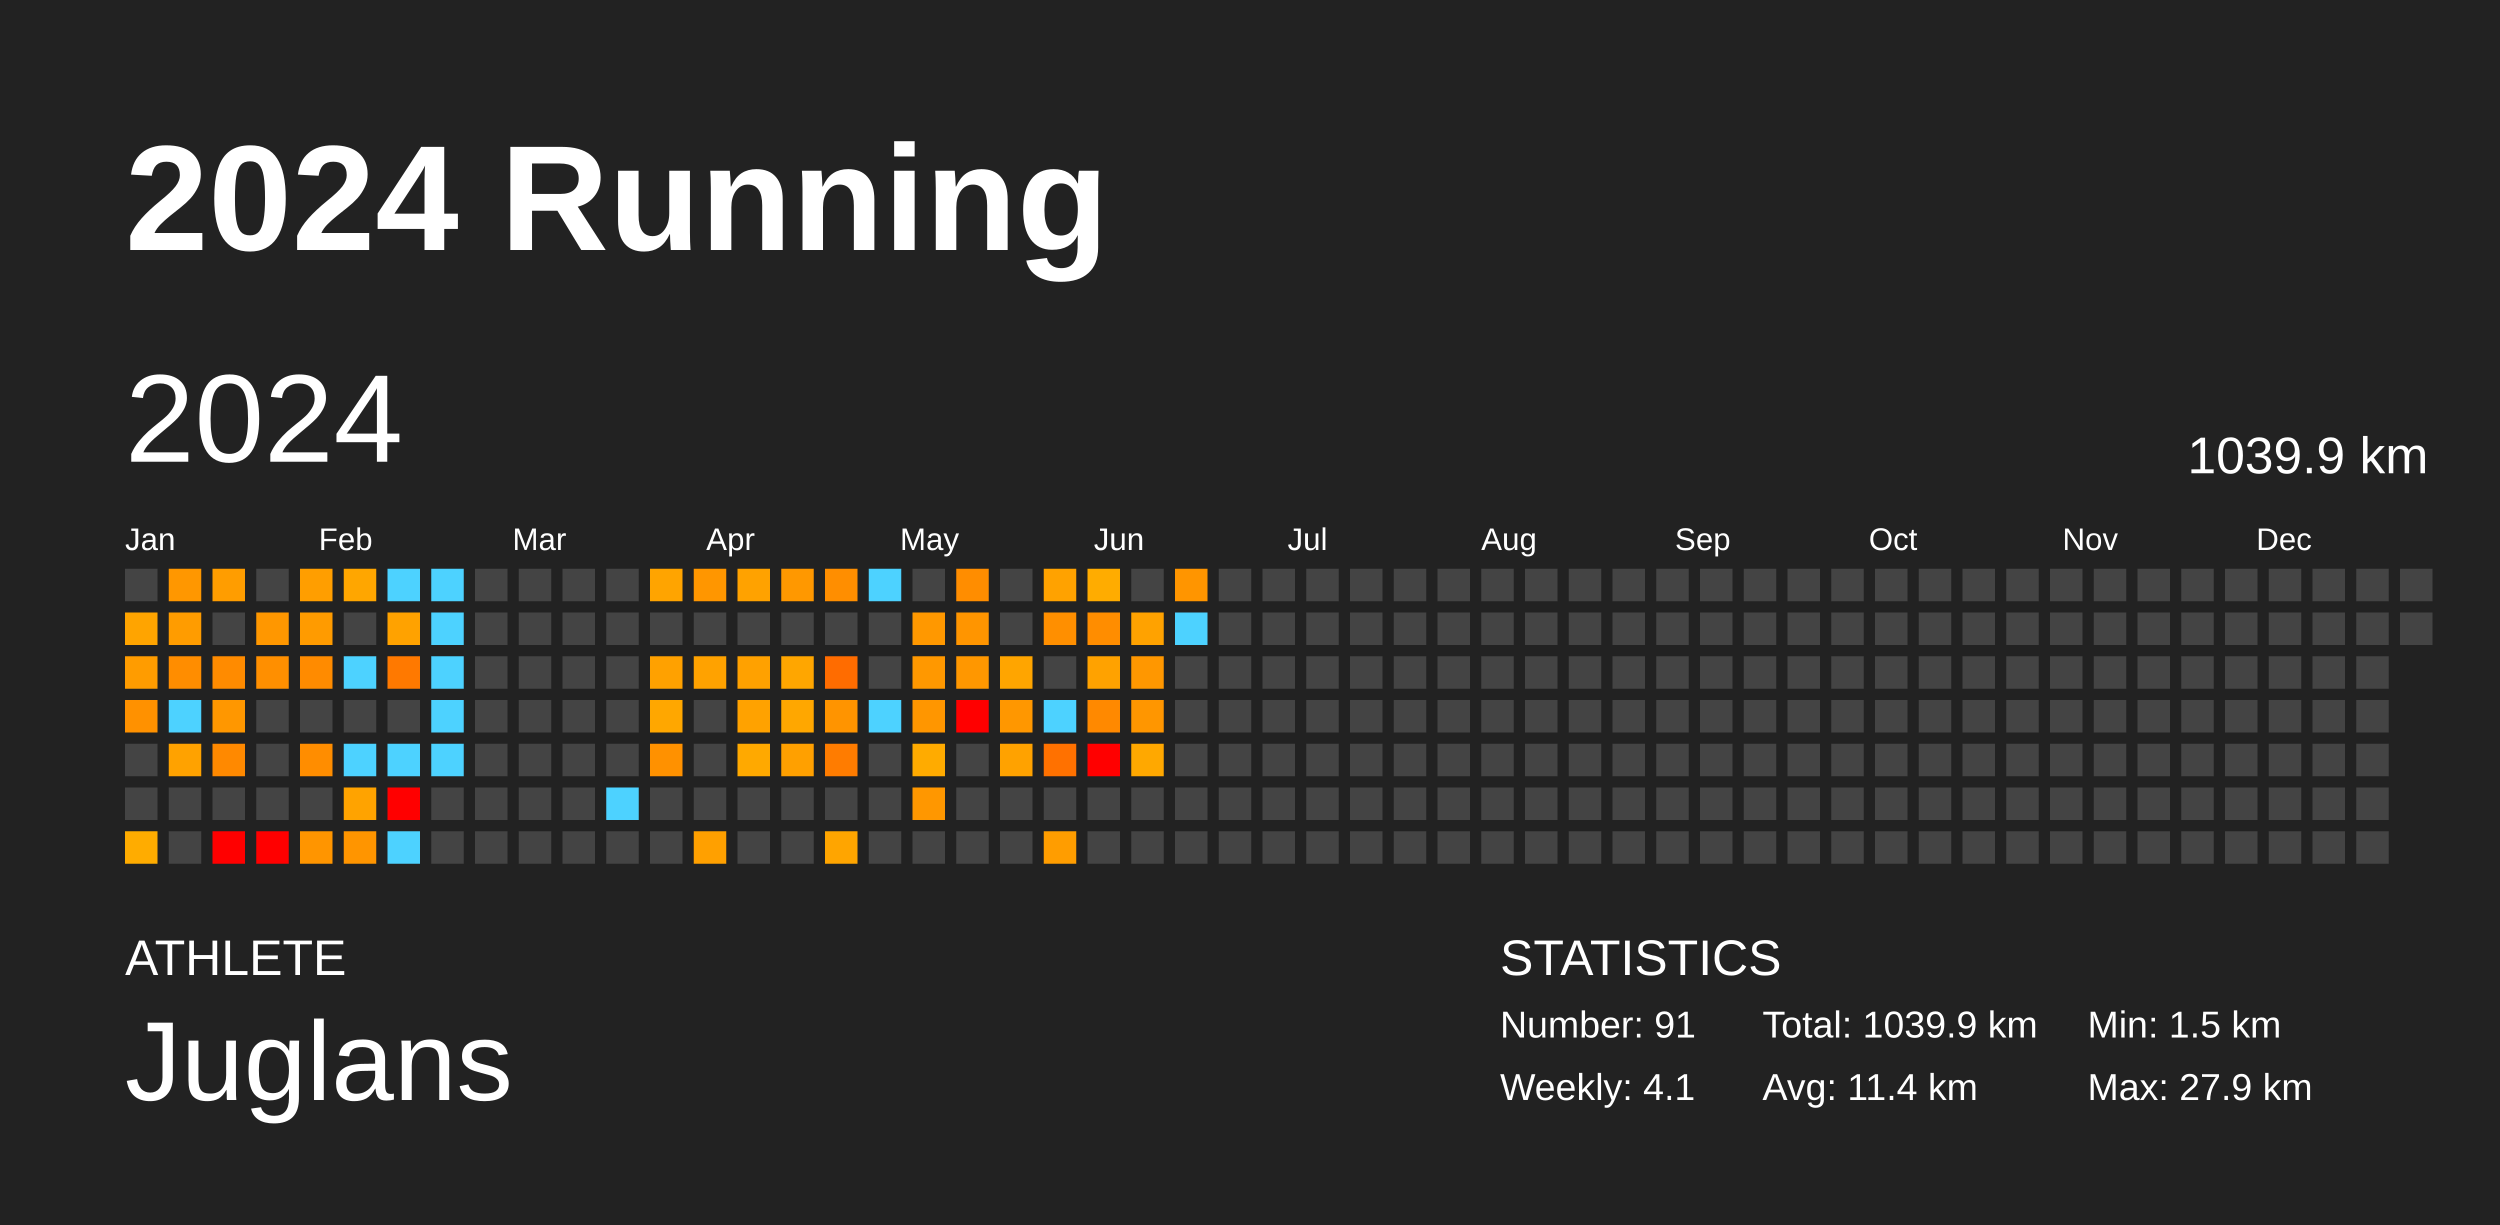
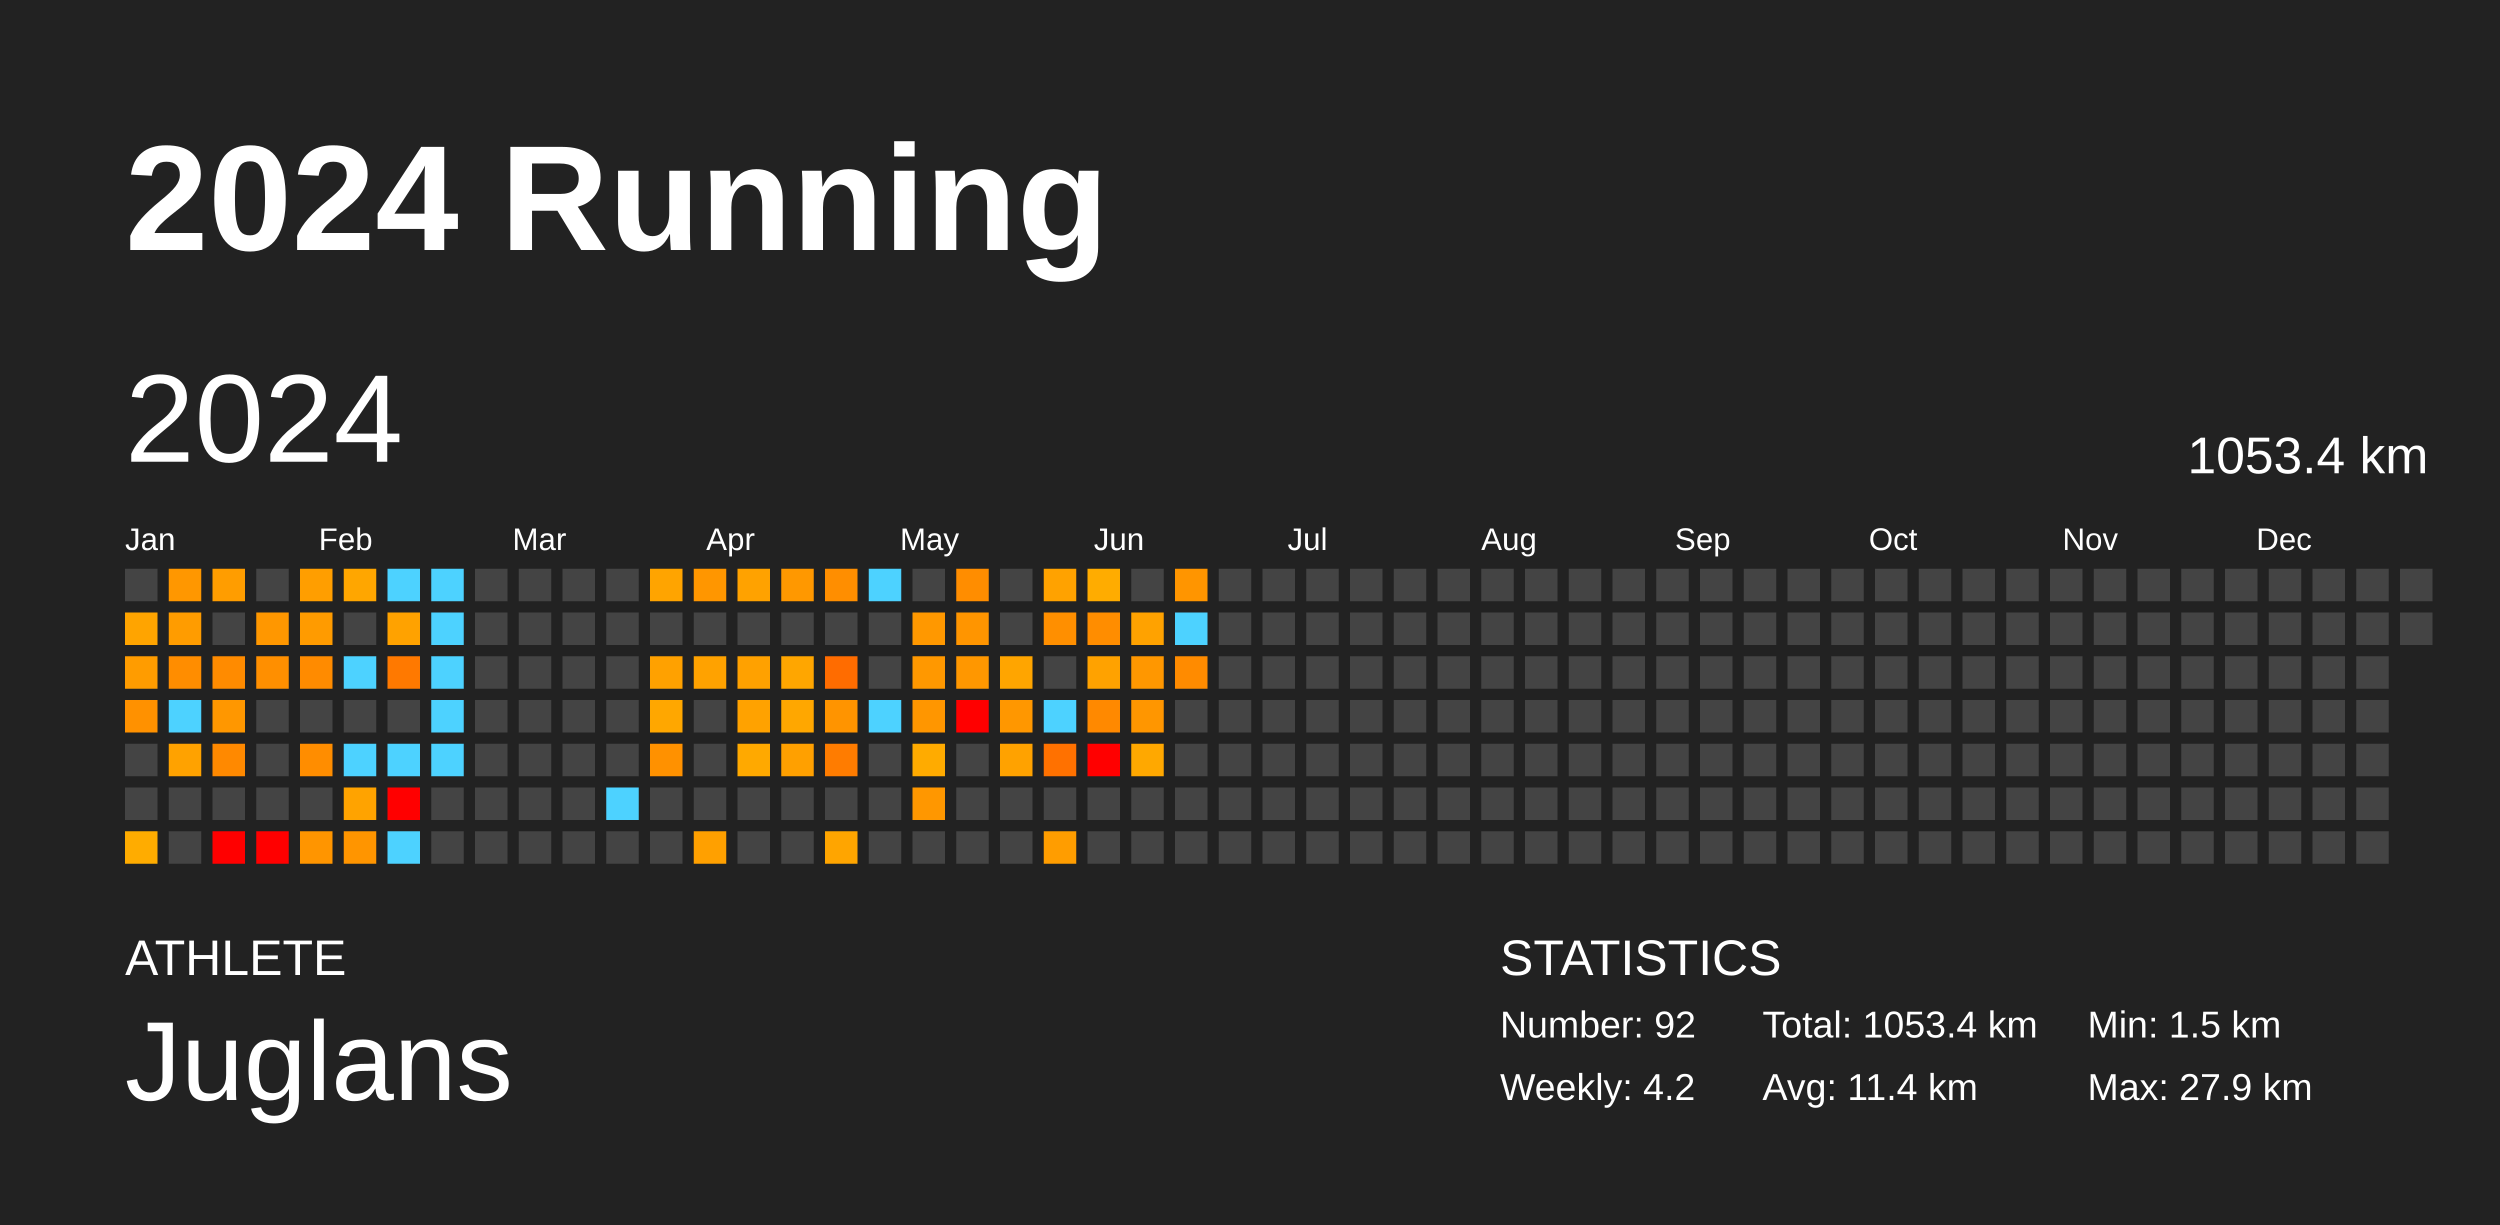
<svg xmlns="http://www.w3.org/2000/svg" baseProfile="full" height="98mm" version="1.1" viewBox="0,0,200,98" width="200mm">
  <defs />
  <rect fill="#222222" height="98" width="200" x="0" y="0" />
  <text fill="#FFFFFF" style="font-size:12px; font-family:Arial; font-weight:bold;" x="10" y="20">2024 Running</text>
  <text fill="#FFFFFF" style="font-size:4px; font-family:Arial" x="10" y="78">ATHLETE</text>
  <text fill="#FFFFFF" style="font-size:9px; font-family:Arial" x="10" y="88">Juglans</text>
  <text fill="#FFFFFF" style="font-size:4px; font-family:Arial" x="120" y="78">STATISTICS</text>
-   <text fill="#FFFFFF" style="font-size:3px; font-family:Arial" x="120" y="83">Number: 91</text>
-   <text fill="#FFFFFF" style="font-size:3px; font-family:Arial" x="120" y="88">Weekly: 4.1</text>
-   <text fill="#FFFFFF" style="font-size:3px; font-family:Arial" x="141" y="83">Total: 1039.9 km</text>
+   <text fill="#FFFFFF" style="font-size:3px; font-family:Arial" x="120" y="83">Number: 92</text>
+   <text fill="#FFFFFF" style="font-size:3px; font-family:Arial" x="120" y="88">Weekly: 4.2</text>
+   <text fill="#FFFFFF" style="font-size:3px; font-family:Arial" x="141" y="83">Total: 1053.4 km</text>
  <text fill="#FFFFFF" style="font-size:3px; font-family:Arial" x="141" y="88">Avg: 11.4 km</text>
  <text fill="#FFFFFF" style="font-size:3px; font-family:Arial" x="167" y="83">Min: 1.5 km</text>
  <text fill="#FFFFFF" style="font-size:3px; font-family:Arial" x="167" y="88">Max: 27.9 km</text>
  <text dominant-baseline="hanging" fill="#FFFFFF" style="font-size:10.0px; font-family:Arial;" x="10" y="30">2024</text>
-   <text dominant-baseline="hanging" fill="#FFFFFF" style="font-size:4.125px; font-family:Arial;" x="175" y="35">1039.9 km</text>
+   <text dominant-baseline="hanging" fill="#FFFFFF" style="font-size:4.125px; font-family:Arial;" x="175" y="35">1053.4 km</text>
  <text fill="#FFFFFF" style="font-size:2.5px; font-family:Arial" x="10.0" y="44">Jan</text>
  <text fill="#FFFFFF" style="font-size:2.5px; font-family:Arial" x="25.5" y="44">Feb</text>
  <text fill="#FFFFFF" style="font-size:2.5px; font-family:Arial" x="41.0" y="44">Mar</text>
  <text fill="#FFFFFF" style="font-size:2.5px; font-family:Arial" x="56.5" y="44">Apr</text>
  <text fill="#FFFFFF" style="font-size:2.5px; font-family:Arial" x="72.0" y="44">May</text>
  <text fill="#FFFFFF" style="font-size:2.5px; font-family:Arial" x="87.5" y="44">Jun</text>
  <text fill="#FFFFFF" style="font-size:2.5px; font-family:Arial" x="103.0" y="44">Jul</text>
  <text fill="#FFFFFF" style="font-size:2.5px; font-family:Arial" x="118.5" y="44">Aug</text>
  <text fill="#FFFFFF" style="font-size:2.5px; font-family:Arial" x="134.0" y="44">Sep</text>
  <text fill="#FFFFFF" style="font-size:2.5px; font-family:Arial" x="149.5" y="44">Oct</text>
  <text fill="#FFFFFF" style="font-size:2.5px; font-family:Arial" x="165.0" y="44">Nov</text>
  <text fill="#FFFFFF" style="font-size:2.5px; font-family:Arial" x="180.5" y="44">Dec</text>
  <rect fill="#444444" height="2.6" width="2.6" x="10.0" y="45.5" />
  <rect fill="#ffa400" height="2.6" width="2.6" x="10.0" y="49.0" />
  <rect fill="#ff9c00" height="2.6" width="2.6" x="10.0" y="52.5" />
  <rect fill="#ff9100" height="2.6" width="2.6" x="10.0" y="56.0" />
  <rect fill="#444444" height="2.6" width="2.6" x="10.0" y="59.5" />
  <rect fill="#444444" height="2.6" width="2.6" x="10.0" y="63.0" />
  <rect fill="#ffac00" height="2.6" width="2.6" x="10.0" y="66.5" />
  <rect fill="#ff9700" height="2.6" width="2.6" x="13.5" y="45.5" />
  <rect fill="#ff9c00" height="2.6" width="2.6" x="13.5" y="49.0" />
  <rect fill="#ff8d00" height="2.6" width="2.6" x="13.5" y="52.5" />
  <rect fill="#4dd2ff" height="2.6" width="2.6" x="13.5" y="56.0" />
  <rect fill="#ffa200" height="2.6" width="2.6" x="13.5" y="59.5" />
  <rect fill="#444444" height="2.6" width="2.6" x="13.5" y="63.0" />
  <rect fill="#444444" height="2.6" width="2.6" x="13.5" y="66.5" />
  <rect fill="#ff9d00" height="2.6" width="2.6" x="17.0" y="45.5" />
  <rect fill="#444444" height="2.6" width="2.6" x="17.0" y="49.0" />
  <rect fill="#ff8b00" height="2.6" width="2.6" x="17.0" y="52.5" />
  <rect fill="#ff9700" height="2.6" width="2.6" x="17.0" y="56.0" />
  <rect fill="#ff8900" height="2.6" width="2.6" x="17.0" y="59.5" />
  <rect fill="#444444" height="2.6" width="2.6" x="17.0" y="63.0" />
  <rect fill="red" height="2.6" width="2.6" x="17.0" y="66.5" />
  <rect fill="#444444" height="2.6" width="2.6" x="20.5" y="45.5" />
  <rect fill="#ff9700" height="2.6" width="2.6" x="20.5" y="49.0" />
  <rect fill="#ff8f00" height="2.6" width="2.6" x="20.5" y="52.5" />
  <rect fill="#444444" height="2.6" width="2.6" x="20.5" y="56.0" />
  <rect fill="#444444" height="2.6" width="2.6" x="20.5" y="59.5" />
  <rect fill="#444444" height="2.6" width="2.6" x="20.5" y="63.0" />
  <rect fill="red" height="2.6" width="2.6" x="20.5" y="66.5" />
  <rect fill="#ff9e00" height="2.6" width="2.6" x="24.0" y="45.5" />
  <rect fill="#ff9b00" height="2.6" width="2.6" x="24.0" y="49.0" />
  <rect fill="#ff8b00" height="2.6" width="2.6" x="24.0" y="52.5" />
  <rect fill="#444444" height="2.6" width="2.6" x="24.0" y="56.0" />
  <rect fill="#ff8d00" height="2.6" width="2.6" x="24.0" y="59.5" />
  <rect fill="#444444" height="2.6" width="2.6" x="24.0" y="63.0" />
  <rect fill="#ff9500" height="2.6" width="2.6" x="24.0" y="66.5" />
  <rect fill="#ffa600" height="2.6" width="2.6" x="27.5" y="45.5" />
  <rect fill="#444444" height="2.6" width="2.6" x="27.5" y="49.0" />
  <rect fill="#4dd2ff" height="2.6" width="2.6" x="27.5" y="52.5" />
  <rect fill="#444444" height="2.6" width="2.6" x="27.5" y="56.0" />
  <rect fill="#4dd2ff" height="2.6" width="2.6" x="27.5" y="59.5" />
  <rect fill="#ffa300" height="2.6" width="2.6" x="27.5" y="63.0" />
  <rect fill="#ff9500" height="2.6" width="2.6" x="27.5" y="66.5" />
  <rect fill="#4dd2ff" height="2.6" width="2.6" x="31.0" y="45.5" />
  <rect fill="#ffa200" height="2.6" width="2.6" x="31.0" y="49.0" />
  <rect fill="#ff7900" height="2.6" width="2.6" x="31.0" y="52.5" />
  <rect fill="#444444" height="2.6" width="2.6" x="31.0" y="56.0" />
  <rect fill="#4dd2ff" height="2.6" width="2.6" x="31.0" y="59.5" />
  <rect fill="red" height="2.6" width="2.6" x="31.0" y="63.0" />
  <rect fill="#4dd2ff" height="2.6" width="2.6" x="31.0" y="66.5" />
  <rect fill="#4dd2ff" height="2.6" width="2.6" x="34.5" y="45.5" />
  <rect fill="#4dd2ff" height="2.6" width="2.6" x="34.5" y="49.0" />
  <rect fill="#4dd2ff" height="2.6" width="2.6" x="34.5" y="52.5" />
  <rect fill="#4dd2ff" height="2.6" width="2.6" x="34.5" y="56.0" />
  <rect fill="#4dd2ff" height="2.6" width="2.6" x="34.5" y="59.5" />
  <rect fill="#444444" height="2.6" width="2.6" x="34.5" y="63.0" />
  <rect fill="#444444" height="2.6" width="2.6" x="34.5" y="66.5" />
  <rect fill="#444444" height="2.6" width="2.6" x="38.0" y="45.5" />
  <rect fill="#444444" height="2.6" width="2.6" x="38.0" y="49.0" />
  <rect fill="#444444" height="2.6" width="2.6" x="38.0" y="52.5" />
  <rect fill="#444444" height="2.6" width="2.6" x="38.0" y="56.0" />
  <rect fill="#444444" height="2.6" width="2.6" x="38.0" y="59.5" />
  <rect fill="#444444" height="2.6" width="2.6" x="38.0" y="63.0" />
  <rect fill="#444444" height="2.6" width="2.6" x="38.0" y="66.5" />
  <rect fill="#444444" height="2.6" width="2.6" x="41.5" y="45.5" />
  <rect fill="#444444" height="2.6" width="2.6" x="41.5" y="49.0" />
  <rect fill="#444444" height="2.6" width="2.6" x="41.5" y="52.5" />
  <rect fill="#444444" height="2.6" width="2.6" x="41.5" y="56.0" />
  <rect fill="#444444" height="2.6" width="2.6" x="41.5" y="59.5" />
  <rect fill="#444444" height="2.6" width="2.6" x="41.5" y="63.0" />
  <rect fill="#444444" height="2.6" width="2.6" x="41.5" y="66.5" />
  <rect fill="#444444" height="2.6" width="2.6" x="45.0" y="45.5" />
  <rect fill="#444444" height="2.6" width="2.6" x="45.0" y="49.0" />
  <rect fill="#444444" height="2.6" width="2.6" x="45.0" y="52.5" />
  <rect fill="#444444" height="2.6" width="2.6" x="45.0" y="56.0" />
  <rect fill="#444444" height="2.6" width="2.6" x="45.0" y="59.5" />
  <rect fill="#444444" height="2.6" width="2.6" x="45.0" y="63.0" />
  <rect fill="#444444" height="2.6" width="2.6" x="45.0" y="66.5" />
  <rect fill="#444444" height="2.6" width="2.6" x="48.5" y="45.5" />
  <rect fill="#444444" height="2.6" width="2.6" x="48.5" y="49.0" />
  <rect fill="#444444" height="2.6" width="2.6" x="48.5" y="52.5" />
  <rect fill="#444444" height="2.6" width="2.6" x="48.5" y="56.0" />
  <rect fill="#444444" height="2.6" width="2.6" x="48.5" y="59.5" />
  <rect fill="#4dd2ff" height="2.6" width="2.6" x="48.5" y="63.0" />
  <rect fill="#444444" height="2.6" width="2.6" x="48.5" y="66.5" />
  <rect fill="#ffa400" height="2.6" width="2.6" x="52.0" y="45.5" />
  <rect fill="#444444" height="2.6" width="2.6" x="52.0" y="49.0" />
  <rect fill="#ffa100" height="2.6" width="2.6" x="52.0" y="52.5" />
  <rect fill="#ffa700" height="2.6" width="2.6" x="52.0" y="56.0" />
  <rect fill="#ff9100" height="2.6" width="2.6" x="52.0" y="59.5" />
  <rect fill="#444444" height="2.6" width="2.6" x="52.0" y="63.0" />
  <rect fill="#444444" height="2.6" width="2.6" x="52.0" y="66.5" />
  <rect fill="#ff9600" height="2.6" width="2.6" x="55.5" y="45.5" />
  <rect fill="#444444" height="2.6" width="2.6" x="55.5" y="49.0" />
  <rect fill="#ffa200" height="2.6" width="2.6" x="55.5" y="52.5" />
  <rect fill="#444444" height="2.6" width="2.6" x="55.5" y="56.0" />
  <rect fill="#444444" height="2.6" width="2.6" x="55.5" y="59.5" />
  <rect fill="#444444" height="2.6" width="2.6" x="55.5" y="63.0" />
  <rect fill="#ffa000" height="2.6" width="2.6" x="55.5" y="66.5" />
  <rect fill="#ffa200" height="2.6" width="2.6" x="59.0" y="45.5" />
  <rect fill="#444444" height="2.6" width="2.6" x="59.0" y="49.0" />
  <rect fill="#ffa100" height="2.6" width="2.6" x="59.0" y="52.5" />
  <rect fill="#ffa200" height="2.6" width="2.6" x="59.0" y="56.0" />
  <rect fill="#ffa900" height="2.6" width="2.6" x="59.0" y="59.5" />
  <rect fill="#444444" height="2.6" width="2.6" x="59.0" y="63.0" />
  <rect fill="#444444" height="2.6" width="2.6" x="59.0" y="66.5" />
  <rect fill="#ff9800" height="2.6" width="2.6" x="62.5" y="45.5" />
  <rect fill="#444444" height="2.6" width="2.6" x="62.5" y="49.0" />
  <rect fill="#ffa600" height="2.6" width="2.6" x="62.5" y="52.5" />
  <rect fill="#ffa700" height="2.6" width="2.6" x="62.5" y="56.0" />
  <rect fill="#ffa000" height="2.6" width="2.6" x="62.5" y="59.5" />
  <rect fill="#444444" height="2.6" width="2.6" x="62.5" y="63.0" />
  <rect fill="#444444" height="2.6" width="2.6" x="62.5" y="66.5" />
  <rect fill="#ff8e00" height="2.6" width="2.6" x="66.0" y="45.5" />
  <rect fill="#444444" height="2.6" width="2.6" x="66.0" y="49.0" />
  <rect fill="#ff6c00" height="2.6" width="2.6" x="66.0" y="52.5" />
  <rect fill="#ff9400" height="2.6" width="2.6" x="66.0" y="56.0" />
  <rect fill="#ff7c00" height="2.6" width="2.6" x="66.0" y="59.5" />
  <rect fill="#444444" height="2.6" width="2.6" x="66.0" y="63.0" />
  <rect fill="#ffa500" height="2.6" width="2.6" x="66.0" y="66.5" />
  <rect fill="#4dd2ff" height="2.6" width="2.6" x="69.5" y="45.5" />
  <rect fill="#444444" height="2.6" width="2.6" x="69.5" y="49.0" />
  <rect fill="#444444" height="2.6" width="2.6" x="69.5" y="52.5" />
  <rect fill="#4dd2ff" height="2.6" width="2.6" x="69.5" y="56.0" />
  <rect fill="#444444" height="2.6" width="2.6" x="69.5" y="59.5" />
  <rect fill="#444444" height="2.6" width="2.6" x="69.5" y="63.0" />
  <rect fill="#444444" height="2.6" width="2.6" x="69.5" y="66.5" />
  <rect fill="#444444" height="2.6" width="2.6" x="73.0" y="45.5" />
  <rect fill="#ff9800" height="2.6" width="2.6" x="73.0" y="49.0" />
  <rect fill="#ff9800" height="2.6" width="2.6" x="73.0" y="52.5" />
  <rect fill="#ff9600" height="2.6" width="2.6" x="73.0" y="56.0" />
  <rect fill="#ffab00" height="2.6" width="2.6" x="73.0" y="59.5" />
  <rect fill="#ff9700" height="2.6" width="2.6" x="73.0" y="63.0" />
  <rect fill="#444444" height="2.6" width="2.6" x="73.0" y="66.5" />
  <rect fill="#ff8d00" height="2.6" width="2.6" x="76.5" y="45.5" />
  <rect fill="#ff9500" height="2.6" width="2.6" x="76.5" y="49.0" />
  <rect fill="#ff9700" height="2.6" width="2.6" x="76.5" y="52.5" />
  <rect fill="red" height="2.6" width="2.6" x="76.5" y="56.0" />
  <rect fill="#444444" height="2.6" width="2.6" x="76.5" y="59.5" />
  <rect fill="#444444" height="2.6" width="2.6" x="76.5" y="63.0" />
  <rect fill="#444444" height="2.6" width="2.6" x="76.5" y="66.5" />
  <rect fill="#444444" height="2.6" width="2.6" x="80.0" y="45.5" />
  <rect fill="#444444" height="2.6" width="2.6" x="80.0" y="49.0" />
  <rect fill="#ffa500" height="2.6" width="2.6" x="80.0" y="52.5" />
  <rect fill="#ff9700" height="2.6" width="2.6" x="80.0" y="56.0" />
  <rect fill="#ffa200" height="2.6" width="2.6" x="80.0" y="59.5" />
  <rect fill="#444444" height="2.6" width="2.6" x="80.0" y="63.0" />
  <rect fill="#444444" height="2.6" width="2.6" x="80.0" y="66.5" />
  <rect fill="#ffa200" height="2.6" width="2.6" x="83.5" y="45.5" />
  <rect fill="#ff8f00" height="2.6" width="2.6" x="83.5" y="49.0" />
  <rect fill="#444444" height="2.6" width="2.6" x="83.5" y="52.5" />
  <rect fill="#4dd2ff" height="2.6" width="2.6" x="83.5" y="56.0" />
  <rect fill="#ff7100" height="2.6" width="2.6" x="83.5" y="59.5" />
  <rect fill="#444444" height="2.6" width="2.6" x="83.5" y="63.0" />
  <rect fill="#ff9d00" height="2.6" width="2.6" x="83.5" y="66.5" />
  <rect fill="#ffac00" height="2.6" width="2.6" x="87.0" y="45.5" />
  <rect fill="#ff8d00" height="2.6" width="2.6" x="87.0" y="49.0" />
  <rect fill="#ffa200" height="2.6" width="2.6" x="87.0" y="52.5" />
  <rect fill="#ff8900" height="2.6" width="2.6" x="87.0" y="56.0" />
  <rect fill="red" height="2.6" width="2.6" x="87.0" y="59.5" />
  <rect fill="#444444" height="2.6" width="2.6" x="87.0" y="63.0" />
  <rect fill="#444444" height="2.6" width="2.6" x="87.0" y="66.5" />
  <rect fill="#444444" height="2.6" width="2.6" x="90.5" y="45.5" />
  <rect fill="#ffa200" height="2.6" width="2.6" x="90.5" y="49.0" />
  <rect fill="#ff9700" height="2.6" width="2.6" x="90.5" y="52.5" />
  <rect fill="#ff9600" height="2.6" width="2.6" x="90.5" y="56.0" />
  <rect fill="#ffa800" height="2.6" width="2.6" x="90.5" y="59.5" />
  <rect fill="#444444" height="2.6" width="2.6" x="90.5" y="63.0" />
  <rect fill="#444444" height="2.6" width="2.6" x="90.5" y="66.5" />
  <rect fill="#ff9500" height="2.6" width="2.6" x="94.0" y="45.5" />
  <rect fill="#4dd2ff" height="2.6" width="2.6" x="94.0" y="49.0" />
-   <rect fill="#444444" height="2.6" width="2.6" x="94.0" y="52.5" />
+   <rect fill="#ff8b00" height="2.6" width="2.6" x="94.0" y="52.5" />
  <rect fill="#444444" height="2.6" width="2.6" x="94.0" y="56.0" />
  <rect fill="#444444" height="2.6" width="2.6" x="94.0" y="59.5" />
  <rect fill="#444444" height="2.6" width="2.6" x="94.0" y="63.0" />
  <rect fill="#444444" height="2.6" width="2.6" x="94.0" y="66.5" />
  <rect fill="#444444" height="2.6" width="2.6" x="97.5" y="45.5" />
  <rect fill="#444444" height="2.6" width="2.6" x="97.5" y="49.0" />
  <rect fill="#444444" height="2.6" width="2.6" x="97.5" y="52.5" />
  <rect fill="#444444" height="2.6" width="2.6" x="97.5" y="56.0" />
  <rect fill="#444444" height="2.6" width="2.6" x="97.5" y="59.5" />
  <rect fill="#444444" height="2.6" width="2.6" x="97.5" y="63.0" />
  <rect fill="#444444" height="2.6" width="2.6" x="97.5" y="66.5" />
  <rect fill="#444444" height="2.6" width="2.6" x="101.0" y="45.5" />
  <rect fill="#444444" height="2.6" width="2.6" x="101.0" y="49.0" />
  <rect fill="#444444" height="2.6" width="2.6" x="101.0" y="52.5" />
  <rect fill="#444444" height="2.6" width="2.6" x="101.0" y="56.0" />
  <rect fill="#444444" height="2.6" width="2.6" x="101.0" y="59.5" />
  <rect fill="#444444" height="2.6" width="2.6" x="101.0" y="63.0" />
  <rect fill="#444444" height="2.6" width="2.6" x="101.0" y="66.5" />
  <rect fill="#444444" height="2.6" width="2.6" x="104.5" y="45.5" />
  <rect fill="#444444" height="2.6" width="2.6" x="104.5" y="49.0" />
  <rect fill="#444444" height="2.6" width="2.6" x="104.5" y="52.5" />
  <rect fill="#444444" height="2.6" width="2.6" x="104.5" y="56.0" />
  <rect fill="#444444" height="2.6" width="2.6" x="104.5" y="59.5" />
  <rect fill="#444444" height="2.6" width="2.6" x="104.5" y="63.0" />
  <rect fill="#444444" height="2.6" width="2.6" x="104.5" y="66.5" />
  <rect fill="#444444" height="2.6" width="2.6" x="108.0" y="45.5" />
  <rect fill="#444444" height="2.6" width="2.6" x="108.0" y="49.0" />
  <rect fill="#444444" height="2.6" width="2.6" x="108.0" y="52.5" />
  <rect fill="#444444" height="2.6" width="2.6" x="108.0" y="56.0" />
  <rect fill="#444444" height="2.6" width="2.6" x="108.0" y="59.5" />
  <rect fill="#444444" height="2.6" width="2.6" x="108.0" y="63.0" />
  <rect fill="#444444" height="2.6" width="2.6" x="108.0" y="66.5" />
  <rect fill="#444444" height="2.6" width="2.6" x="111.5" y="45.5" />
  <rect fill="#444444" height="2.6" width="2.6" x="111.5" y="49.0" />
  <rect fill="#444444" height="2.6" width="2.6" x="111.5" y="52.5" />
  <rect fill="#444444" height="2.6" width="2.6" x="111.5" y="56.0" />
  <rect fill="#444444" height="2.6" width="2.6" x="111.5" y="59.5" />
  <rect fill="#444444" height="2.6" width="2.6" x="111.5" y="63.0" />
  <rect fill="#444444" height="2.6" width="2.6" x="111.5" y="66.5" />
  <rect fill="#444444" height="2.6" width="2.6" x="115.0" y="45.5" />
  <rect fill="#444444" height="2.6" width="2.6" x="115.0" y="49.0" />
  <rect fill="#444444" height="2.6" width="2.6" x="115.0" y="52.5" />
  <rect fill="#444444" height="2.6" width="2.6" x="115.0" y="56.0" />
  <rect fill="#444444" height="2.6" width="2.6" x="115.0" y="59.5" />
  <rect fill="#444444" height="2.6" width="2.6" x="115.0" y="63.0" />
  <rect fill="#444444" height="2.6" width="2.6" x="115.0" y="66.5" />
  <rect fill="#444444" height="2.6" width="2.6" x="118.5" y="45.5" />
  <rect fill="#444444" height="2.6" width="2.6" x="118.5" y="49.0" />
  <rect fill="#444444" height="2.6" width="2.6" x="118.5" y="52.5" />
  <rect fill="#444444" height="2.6" width="2.6" x="118.5" y="56.0" />
  <rect fill="#444444" height="2.6" width="2.6" x="118.5" y="59.5" />
  <rect fill="#444444" height="2.6" width="2.6" x="118.5" y="63.0" />
  <rect fill="#444444" height="2.6" width="2.6" x="118.5" y="66.5" />
  <rect fill="#444444" height="2.6" width="2.6" x="122.0" y="45.5" />
  <rect fill="#444444" height="2.6" width="2.6" x="122.0" y="49.0" />
  <rect fill="#444444" height="2.6" width="2.6" x="122.0" y="52.5" />
  <rect fill="#444444" height="2.6" width="2.6" x="122.0" y="56.0" />
  <rect fill="#444444" height="2.6" width="2.6" x="122.0" y="59.5" />
  <rect fill="#444444" height="2.6" width="2.6" x="122.0" y="63.0" />
  <rect fill="#444444" height="2.6" width="2.6" x="122.0" y="66.5" />
  <rect fill="#444444" height="2.6" width="2.6" x="125.5" y="45.5" />
  <rect fill="#444444" height="2.6" width="2.6" x="125.5" y="49.0" />
  <rect fill="#444444" height="2.6" width="2.6" x="125.5" y="52.5" />
  <rect fill="#444444" height="2.6" width="2.6" x="125.5" y="56.0" />
  <rect fill="#444444" height="2.6" width="2.6" x="125.5" y="59.5" />
  <rect fill="#444444" height="2.6" width="2.6" x="125.5" y="63.0" />
  <rect fill="#444444" height="2.6" width="2.6" x="125.5" y="66.5" />
  <rect fill="#444444" height="2.6" width="2.6" x="129.0" y="45.5" />
  <rect fill="#444444" height="2.6" width="2.6" x="129.0" y="49.0" />
  <rect fill="#444444" height="2.6" width="2.6" x="129.0" y="52.5" />
  <rect fill="#444444" height="2.6" width="2.6" x="129.0" y="56.0" />
  <rect fill="#444444" height="2.6" width="2.6" x="129.0" y="59.5" />
  <rect fill="#444444" height="2.6" width="2.6" x="129.0" y="63.0" />
  <rect fill="#444444" height="2.6" width="2.6" x="129.0" y="66.5" />
  <rect fill="#444444" height="2.6" width="2.6" x="132.5" y="45.5" />
  <rect fill="#444444" height="2.6" width="2.6" x="132.5" y="49.0" />
  <rect fill="#444444" height="2.6" width="2.6" x="132.5" y="52.5" />
  <rect fill="#444444" height="2.6" width="2.6" x="132.5" y="56.0" />
  <rect fill="#444444" height="2.6" width="2.6" x="132.5" y="59.5" />
  <rect fill="#444444" height="2.6" width="2.6" x="132.5" y="63.0" />
  <rect fill="#444444" height="2.6" width="2.6" x="132.5" y="66.5" />
  <rect fill="#444444" height="2.6" width="2.6" x="136.0" y="45.5" />
  <rect fill="#444444" height="2.6" width="2.6" x="136.0" y="49.0" />
  <rect fill="#444444" height="2.6" width="2.6" x="136.0" y="52.5" />
  <rect fill="#444444" height="2.6" width="2.6" x="136.0" y="56.0" />
  <rect fill="#444444" height="2.6" width="2.6" x="136.0" y="59.5" />
  <rect fill="#444444" height="2.6" width="2.6" x="136.0" y="63.0" />
  <rect fill="#444444" height="2.6" width="2.6" x="136.0" y="66.5" />
  <rect fill="#444444" height="2.6" width="2.6" x="139.5" y="45.5" />
  <rect fill="#444444" height="2.6" width="2.6" x="139.5" y="49.0" />
  <rect fill="#444444" height="2.6" width="2.6" x="139.5" y="52.5" />
  <rect fill="#444444" height="2.6" width="2.6" x="139.5" y="56.0" />
  <rect fill="#444444" height="2.6" width="2.6" x="139.5" y="59.5" />
  <rect fill="#444444" height="2.6" width="2.6" x="139.5" y="63.0" />
  <rect fill="#444444" height="2.6" width="2.6" x="139.5" y="66.5" />
  <rect fill="#444444" height="2.6" width="2.6" x="143.0" y="45.5" />
  <rect fill="#444444" height="2.6" width="2.6" x="143.0" y="49.0" />
  <rect fill="#444444" height="2.6" width="2.6" x="143.0" y="52.5" />
  <rect fill="#444444" height="2.6" width="2.6" x="143.0" y="56.0" />
  <rect fill="#444444" height="2.6" width="2.6" x="143.0" y="59.5" />
  <rect fill="#444444" height="2.6" width="2.6" x="143.0" y="63.0" />
  <rect fill="#444444" height="2.6" width="2.6" x="143.0" y="66.5" />
  <rect fill="#444444" height="2.6" width="2.6" x="146.5" y="45.5" />
  <rect fill="#444444" height="2.6" width="2.6" x="146.5" y="49.0" />
  <rect fill="#444444" height="2.6" width="2.6" x="146.5" y="52.5" />
  <rect fill="#444444" height="2.6" width="2.6" x="146.5" y="56.0" />
  <rect fill="#444444" height="2.6" width="2.6" x="146.5" y="59.5" />
  <rect fill="#444444" height="2.6" width="2.6" x="146.5" y="63.0" />
  <rect fill="#444444" height="2.6" width="2.6" x="146.5" y="66.5" />
  <rect fill="#444444" height="2.6" width="2.6" x="150.0" y="45.5" />
  <rect fill="#444444" height="2.6" width="2.6" x="150.0" y="49.0" />
  <rect fill="#444444" height="2.6" width="2.6" x="150.0" y="52.5" />
  <rect fill="#444444" height="2.6" width="2.6" x="150.0" y="56.0" />
  <rect fill="#444444" height="2.6" width="2.6" x="150.0" y="59.5" />
  <rect fill="#444444" height="2.6" width="2.6" x="150.0" y="63.0" />
  <rect fill="#444444" height="2.6" width="2.6" x="150.0" y="66.5" />
  <rect fill="#444444" height="2.6" width="2.6" x="153.5" y="45.5" />
  <rect fill="#444444" height="2.6" width="2.6" x="153.5" y="49.0" />
  <rect fill="#444444" height="2.6" width="2.6" x="153.5" y="52.5" />
  <rect fill="#444444" height="2.6" width="2.6" x="153.5" y="56.0" />
  <rect fill="#444444" height="2.6" width="2.6" x="153.5" y="59.5" />
  <rect fill="#444444" height="2.6" width="2.6" x="153.5" y="63.0" />
  <rect fill="#444444" height="2.6" width="2.6" x="153.5" y="66.5" />
  <rect fill="#444444" height="2.6" width="2.6" x="157.0" y="45.5" />
  <rect fill="#444444" height="2.6" width="2.6" x="157.0" y="49.0" />
  <rect fill="#444444" height="2.6" width="2.6" x="157.0" y="52.5" />
  <rect fill="#444444" height="2.6" width="2.6" x="157.0" y="56.0" />
  <rect fill="#444444" height="2.6" width="2.6" x="157.0" y="59.5" />
  <rect fill="#444444" height="2.6" width="2.6" x="157.0" y="63.0" />
  <rect fill="#444444" height="2.6" width="2.6" x="157.0" y="66.5" />
  <rect fill="#444444" height="2.6" width="2.6" x="160.5" y="45.5" />
  <rect fill="#444444" height="2.6" width="2.6" x="160.5" y="49.0" />
  <rect fill="#444444" height="2.6" width="2.6" x="160.5" y="52.5" />
  <rect fill="#444444" height="2.6" width="2.6" x="160.5" y="56.0" />
  <rect fill="#444444" height="2.6" width="2.6" x="160.5" y="59.5" />
  <rect fill="#444444" height="2.6" width="2.6" x="160.5" y="63.0" />
  <rect fill="#444444" height="2.6" width="2.6" x="160.5" y="66.5" />
  <rect fill="#444444" height="2.6" width="2.6" x="164.0" y="45.5" />
  <rect fill="#444444" height="2.6" width="2.6" x="164.0" y="49.0" />
  <rect fill="#444444" height="2.6" width="2.6" x="164.0" y="52.5" />
  <rect fill="#444444" height="2.6" width="2.6" x="164.0" y="56.0" />
  <rect fill="#444444" height="2.6" width="2.6" x="164.0" y="59.5" />
  <rect fill="#444444" height="2.6" width="2.6" x="164.0" y="63.0" />
  <rect fill="#444444" height="2.6" width="2.6" x="164.0" y="66.5" />
  <rect fill="#444444" height="2.6" width="2.6" x="167.5" y="45.5" />
  <rect fill="#444444" height="2.6" width="2.6" x="167.5" y="49.0" />
  <rect fill="#444444" height="2.6" width="2.6" x="167.5" y="52.5" />
  <rect fill="#444444" height="2.6" width="2.6" x="167.5" y="56.0" />
  <rect fill="#444444" height="2.6" width="2.6" x="167.5" y="59.5" />
  <rect fill="#444444" height="2.6" width="2.6" x="167.5" y="63.0" />
  <rect fill="#444444" height="2.6" width="2.6" x="167.5" y="66.5" />
  <rect fill="#444444" height="2.6" width="2.6" x="171.0" y="45.5" />
  <rect fill="#444444" height="2.6" width="2.6" x="171.0" y="49.0" />
  <rect fill="#444444" height="2.6" width="2.6" x="171.0" y="52.5" />
  <rect fill="#444444" height="2.6" width="2.6" x="171.0" y="56.0" />
  <rect fill="#444444" height="2.6" width="2.6" x="171.0" y="59.5" />
  <rect fill="#444444" height="2.6" width="2.6" x="171.0" y="63.0" />
  <rect fill="#444444" height="2.6" width="2.6" x="171.0" y="66.5" />
  <rect fill="#444444" height="2.6" width="2.6" x="174.5" y="45.5" />
  <rect fill="#444444" height="2.6" width="2.6" x="174.5" y="49.0" />
  <rect fill="#444444" height="2.6" width="2.6" x="174.5" y="52.5" />
  <rect fill="#444444" height="2.6" width="2.6" x="174.5" y="56.0" />
  <rect fill="#444444" height="2.6" width="2.6" x="174.5" y="59.5" />
  <rect fill="#444444" height="2.6" width="2.6" x="174.5" y="63.0" />
  <rect fill="#444444" height="2.6" width="2.6" x="174.5" y="66.5" />
  <rect fill="#444444" height="2.6" width="2.6" x="178.0" y="45.5" />
  <rect fill="#444444" height="2.6" width="2.6" x="178.0" y="49.0" />
  <rect fill="#444444" height="2.6" width="2.6" x="178.0" y="52.5" />
  <rect fill="#444444" height="2.6" width="2.6" x="178.0" y="56.0" />
  <rect fill="#444444" height="2.6" width="2.6" x="178.0" y="59.5" />
  <rect fill="#444444" height="2.6" width="2.6" x="178.0" y="63.0" />
  <rect fill="#444444" height="2.6" width="2.6" x="178.0" y="66.5" />
  <rect fill="#444444" height="2.6" width="2.6" x="181.5" y="45.5" />
  <rect fill="#444444" height="2.6" width="2.6" x="181.5" y="49.0" />
  <rect fill="#444444" height="2.6" width="2.6" x="181.5" y="52.5" />
  <rect fill="#444444" height="2.6" width="2.6" x="181.5" y="56.0" />
  <rect fill="#444444" height="2.6" width="2.6" x="181.5" y="59.5" />
  <rect fill="#444444" height="2.6" width="2.6" x="181.5" y="63.0" />
  <rect fill="#444444" height="2.6" width="2.6" x="181.5" y="66.5" />
  <rect fill="#444444" height="2.6" width="2.6" x="185.0" y="45.5" />
  <rect fill="#444444" height="2.6" width="2.6" x="185.0" y="49.0" />
  <rect fill="#444444" height="2.6" width="2.6" x="185.0" y="52.5" />
  <rect fill="#444444" height="2.6" width="2.6" x="185.0" y="56.0" />
  <rect fill="#444444" height="2.6" width="2.6" x="185.0" y="59.5" />
  <rect fill="#444444" height="2.6" width="2.6" x="185.0" y="63.0" />
  <rect fill="#444444" height="2.6" width="2.6" x="185.0" y="66.5" />
  <rect fill="#444444" height="2.6" width="2.6" x="188.5" y="45.5" />
  <rect fill="#444444" height="2.6" width="2.6" x="188.5" y="49.0" />
  <rect fill="#444444" height="2.6" width="2.6" x="188.5" y="52.5" />
  <rect fill="#444444" height="2.6" width="2.6" x="188.5" y="56.0" />
  <rect fill="#444444" height="2.6" width="2.6" x="188.5" y="59.5" />
  <rect fill="#444444" height="2.6" width="2.6" x="188.5" y="63.0" />
  <rect fill="#444444" height="2.6" width="2.6" x="188.5" y="66.5" />
  <rect fill="#444444" height="2.6" width="2.6" x="192.0" y="45.5" />
  <rect fill="#444444" height="2.6" width="2.6" x="192.0" y="49.0" />
</svg>
